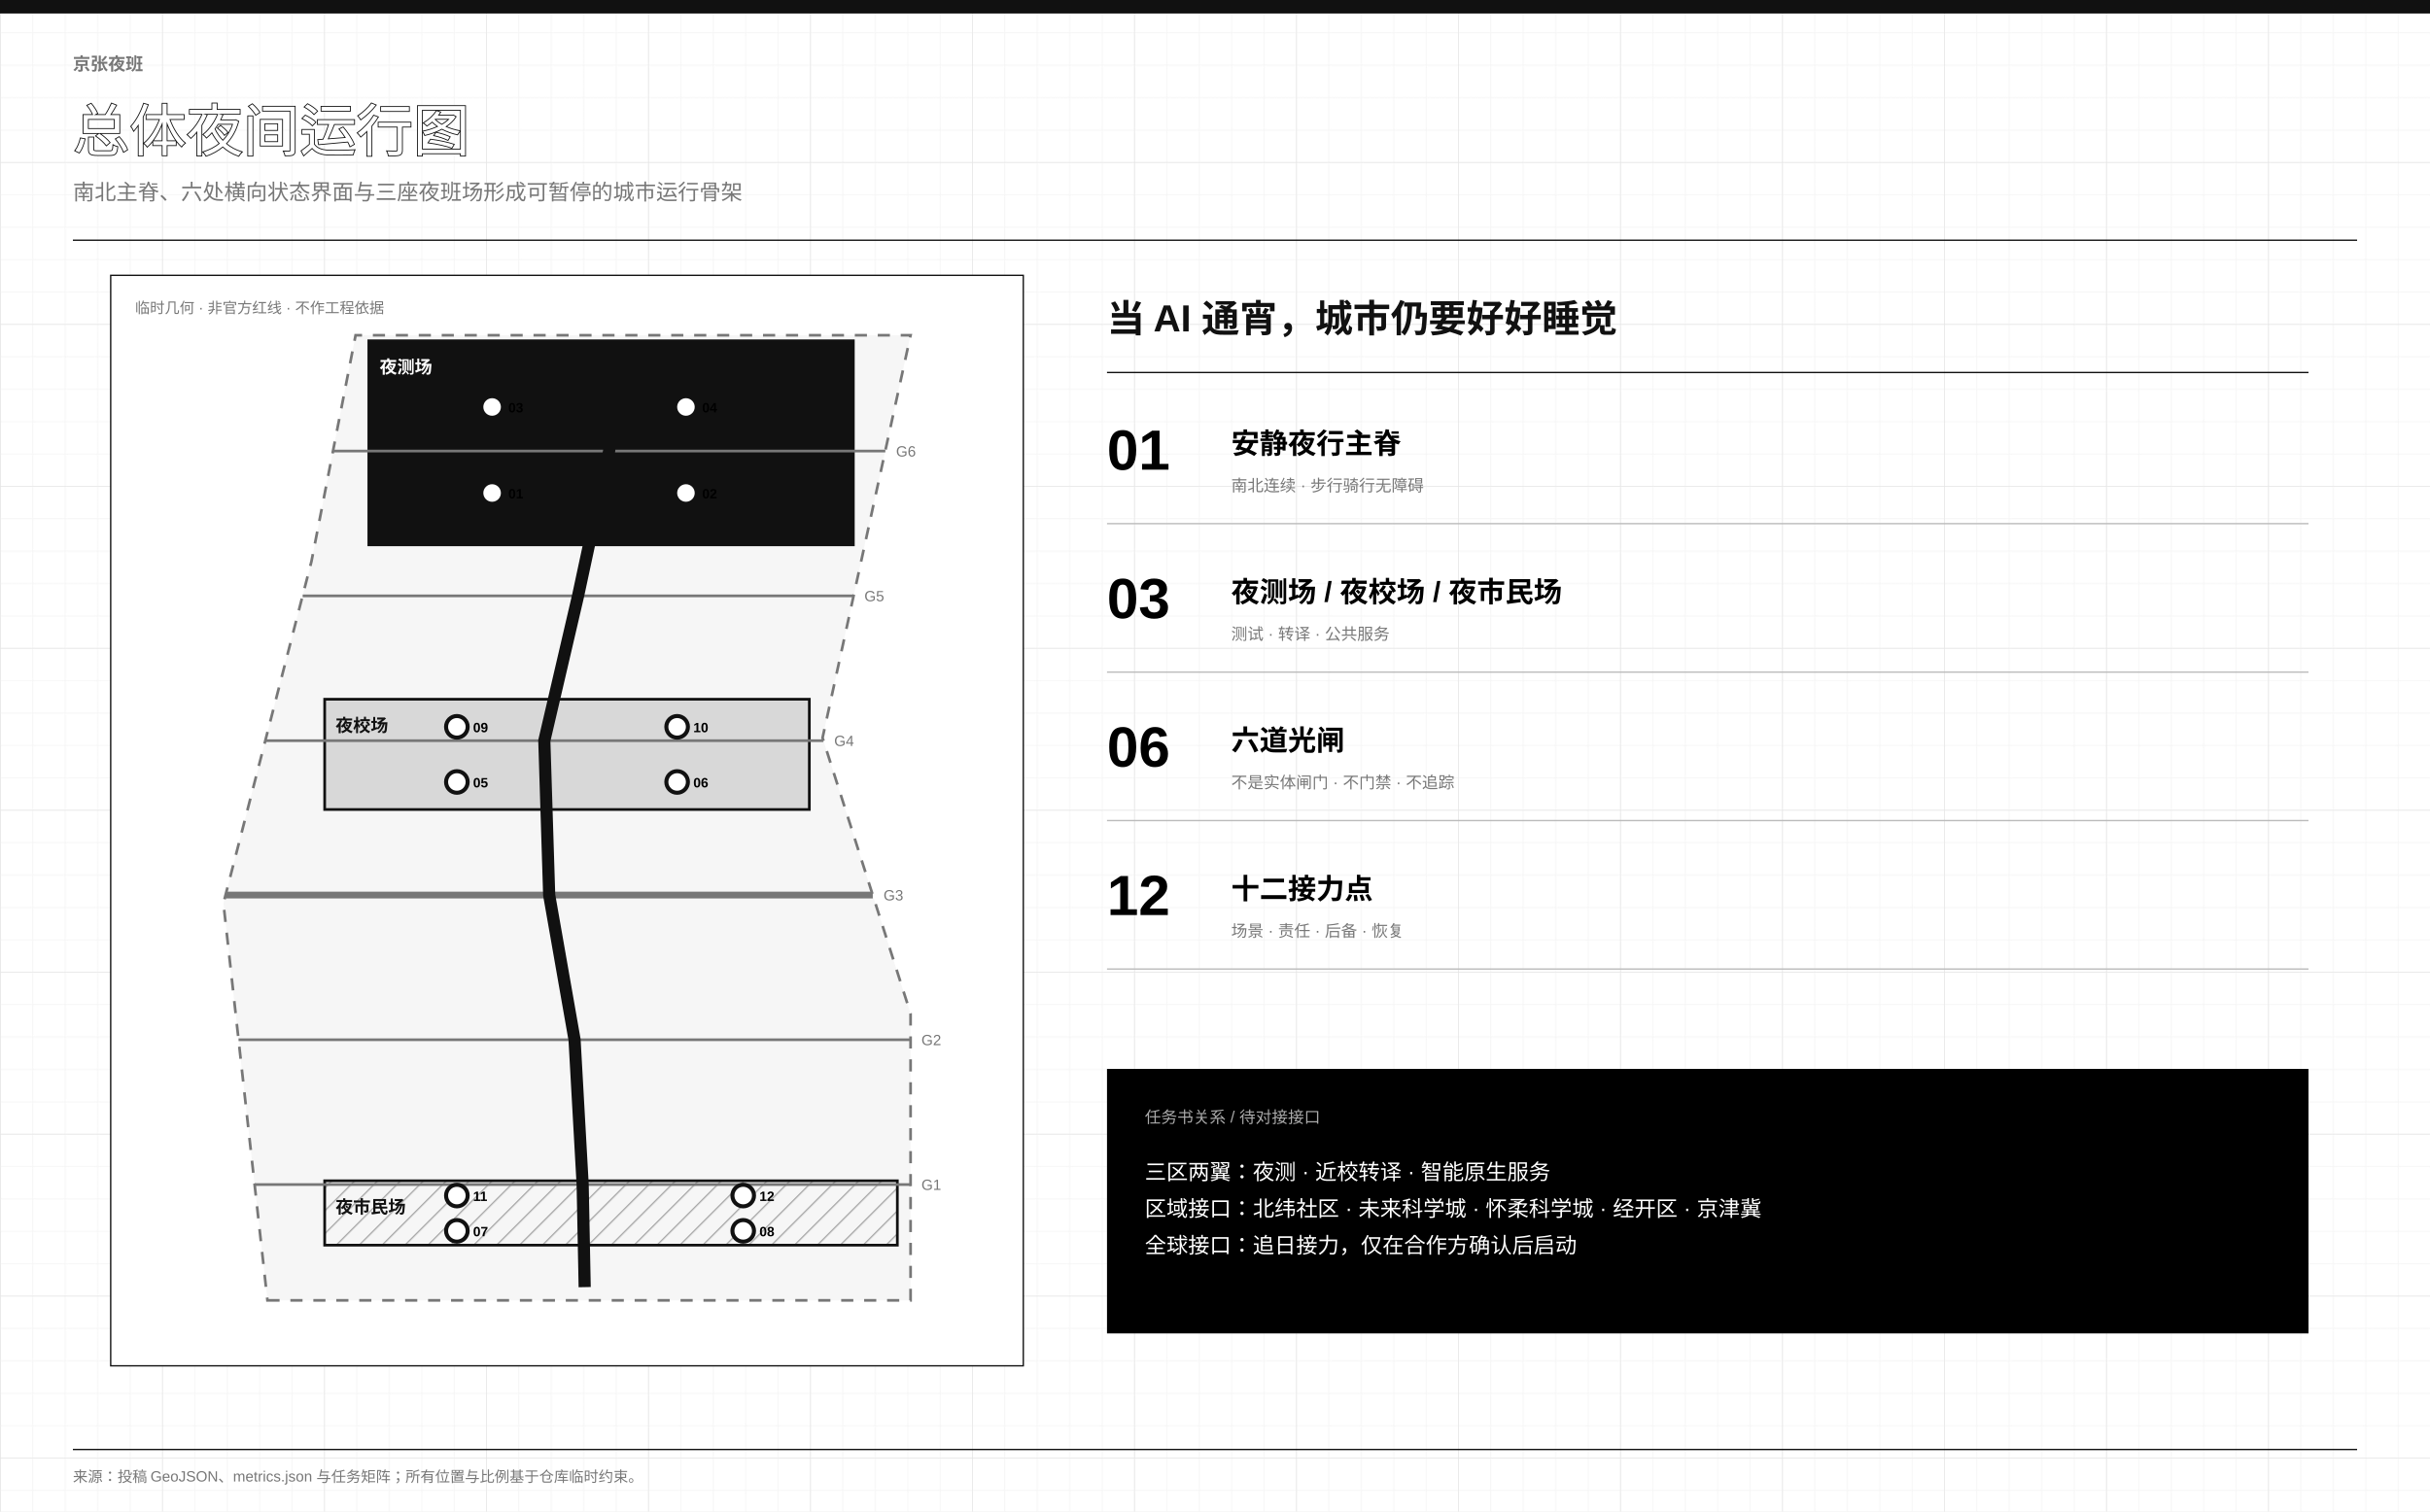
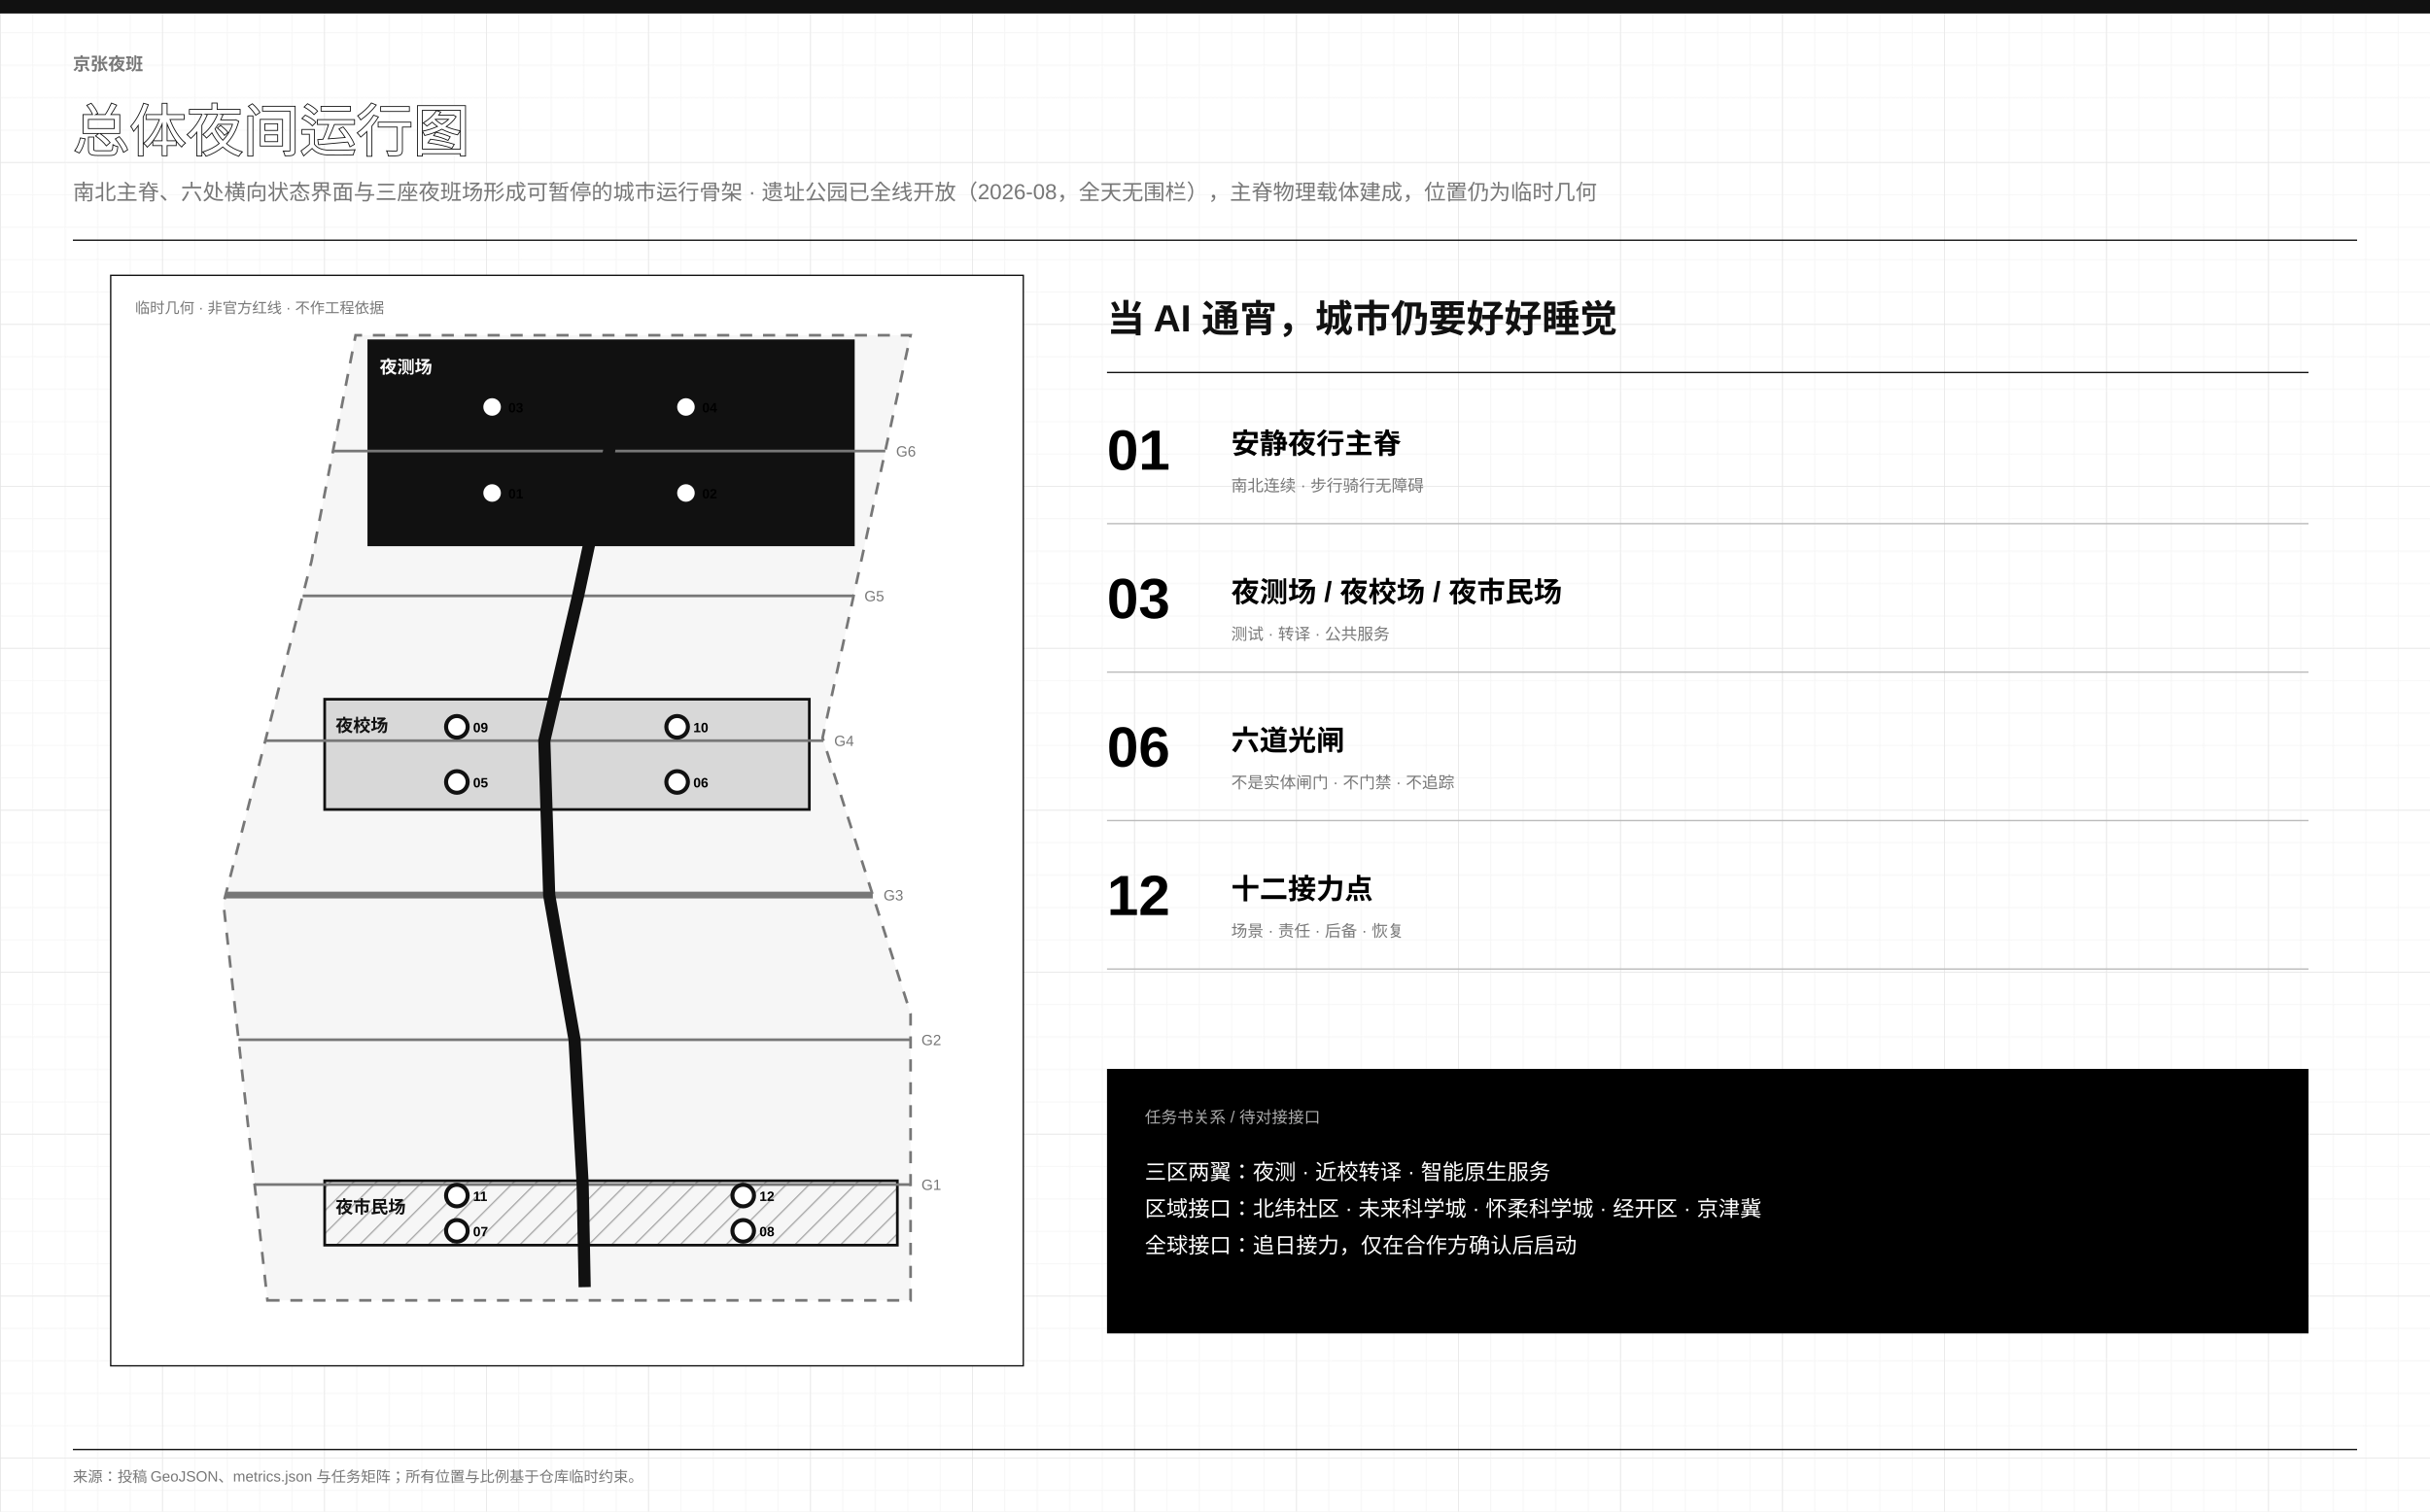
<svg xmlns="http://www.w3.org/2000/svg" width="1800" height="1120" viewBox="0 0 1800 1120">
  <defs>
    <pattern id="minorGrid" width="24" height="24" patternUnits="userSpaceOnUse">
      <path d="M24 0H0V24" fill="none" stroke="#eeeeee" stroke-width="1" />
    </pattern>
    <pattern id="majorGrid" width="120" height="120" patternUnits="userSpaceOnUse">
      <rect width="120" height="120" fill="url(#minorGrid)" />
      <path d="M120 0H0V120" fill="none" stroke="#d9d9d9" stroke-width="1" />
    </pattern>
    <pattern id="hatch" width="12" height="12" patternUnits="userSpaceOnUse" patternTransform="rotate(45)">
      <line x1="0" y1="0" x2="0" y2="12" stroke="#aaa" stroke-width="2" />
    </pattern>
    <style>text{font-family:Arial,"PingFang SC","Microsoft YaHei","Noto Sans SC",sans-serif;letter-spacing:0}.mono{font-family:ui-monospace,SFMono-Regular,Menlo,monospace}.outlined{fill:#fff;stroke:#111;stroke-width:1.25;paint-order:stroke fill}.fine{stroke:#111;stroke-width:1;fill:none}.soft{stroke:#777;stroke-width:1;fill:none}.dash{stroke-dasharray:8 7}.label{font-size:13px;font-weight:700}.small{font-size:12px;fill:#777}</style>
  </defs>
  <rect width="1800" height="1120" fill="#fff" />
  <rect x="0" y="0" width="1800" height="1120" fill="url(#majorGrid)" opacity="0.68" />
  <rect x="0" y="0" width="1800" height="10" fill="#111" />
  <text x="54" y="52" font-size="13" fill="#777" font-weight="700" text-anchor="start" class="">
    <tspan x="54" dy="0">京张夜班</tspan>
  </text>
  <text x="54" y="112" font-size="42" fill="#111" font-weight="500" text-anchor="start" class="outlined">
    <tspan x="54" dy="0">总体夜间运行图</tspan>
  </text>
  <text x="54" y="148" font-size="16" fill="#777" font-weight="400" text-anchor="start" class="">
-     <tspan x="54" dy="0">南北主脊、六处横向状态界面与三座夜班场形成可暂停的城市运行骨架</tspan>
+     <tspan x="54" dy="0">南北主脊、六处横向状态界面与三座夜班场形成可暂停的城市运行骨架 · 遗址公园已全线开放（2026-08，全天无围栏），主脊物理载体建成，位置仍为临时几何</tspan>
  </text>
  <line x1="54" y1="178" x2="1746" y2="178" stroke="#111" stroke-width="1" />
  <rect x="82" y="204" width="676" height="808" fill="#fff" stroke="#111" />
  <path d="M198.1 963.5 L308.0 963.5 L409.8 963.5 L542.2 963.5 L674.5 963.5 L674.5 751.0 L609.3 546.7 L674.5 248.4 L542.2 248.4 L409.8 248.4 L308.0 248.4 L263.4 248.4 L230.7 416.0 L165.5 669.3 L198.1 963.5 Z" fill="#f6f6f6" stroke="#777" stroke-width="2" stroke-dasharray="9 8" />
  <path d="M273.2 403.7 L632.1 403.7 L632.1 252.5 L273.2 252.5 L273.2 403.7 Z" fill="#111" stroke="#111" stroke-width="2" />
  <path d="M240.5 599.8 L599.5 599.8 L599.5 518.1 L240.5 518.1 L240.5 599.8 Z" fill="#d8d8d8" stroke="#111" stroke-width="2" />
  <path d="M240.5 922.6 L664.7 922.6 L664.7 874.9 L240.5 874.9 L240.5 922.6 Z" fill="url(#hatch)" stroke="#111" stroke-width="2" />
  <path d="M188.6 877.7 L674.5 877.7" fill="none" stroke="#777" stroke-width="2" />
  <text x="682.526" y="881.677" font-size="11" fill="#777">G1</text>
  <path d="M176.7 770.4 L674.5 770.4" fill="none" stroke="#777" stroke-width="2" />
  <text x="682.526" y="774.419" font-size="11" fill="#777">G2</text>
  <path d="M167.1 663.2 L646.5 663.2" fill="none" stroke="#777" stroke-width="5" />
  <text x="654.463" y="667.161" font-size="11" fill="#777">G3</text>
  <path d="M196.5 548.8 L609.9 548.8" fill="none" stroke="#777" stroke-width="2" />
  <text x="617.916" y="552.753" font-size="11" fill="#777">G4</text>
  <path d="M224.2 441.5 L632.3 441.5" fill="none" stroke="#777" stroke-width="2" />
  <text x="640.284" y="445.495" font-size="11" fill="#777">G5</text>
  <path d="M246.7 334.2 L655.8 334.2" fill="none" stroke="#777" stroke-width="2" />
  <text x="663.752" y="338.237" font-size="11" fill="#777">G6</text>
  <path d="M433.1 953.7 L431.6 877.7 L425.6 770.4 L406.8 663.2 L403.2 548.8 L428.2 441.5 L451.2 334.2 L459.2 258.2" fill="none" stroke="#111" stroke-width="9" />
  <circle cx="364.526" cy="365.29" r="8" fill="#fff" stroke="#111" stroke-width="3" />
  <text x="376.526" y="369.29" font-size="10" font-weight="700">01</text>
  <circle cx="508.105" cy="365.29" r="8" fill="#fff" stroke="#111" stroke-width="3" />
  <text x="520.105" y="369.29" font-size="10" font-weight="700">02</text>
  <circle cx="364.526" cy="301.548" r="8" fill="#fff" stroke="#111" stroke-width="3" />
  <text x="376.526" y="305.548" font-size="10" font-weight="700">03</text>
  <circle cx="508.105" cy="301.548" r="8" fill="#fff" stroke="#111" stroke-width="3" />
  <text x="520.105" y="305.548" font-size="10" font-weight="700">04</text>
  <circle cx="338.421" cy="579.398" r="8" fill="#fff" stroke="#111" stroke-width="3" />
  <text x="350.421" y="583.398" font-size="10" font-weight="700">05</text>
  <circle cx="501.579" cy="579.398" r="8" fill="#fff" stroke="#111" stroke-width="3" />
  <text x="513.579" y="583.398" font-size="10" font-weight="700">06</text>
  <circle cx="338.421" cy="912" r="8" fill="#fff" stroke="#111" stroke-width="3" />
  <text x="350.421" y="916" font-size="10" font-weight="700">07</text>
  <circle cx="550.526" cy="912" r="8" fill="#fff" stroke="#111" stroke-width="3" />
  <text x="562.526" y="916" font-size="10" font-weight="700">08</text>
  <circle cx="338.421" cy="538.538" r="8" fill="#fff" stroke="#111" stroke-width="3" />
  <text x="350.421" y="542.538" font-size="10" font-weight="700">09</text>
  <circle cx="501.579" cy="538.538" r="8" fill="#fff" stroke="#111" stroke-width="3" />
  <text x="513.579" y="542.538" font-size="10" font-weight="700">10</text>
  <circle cx="338.421" cy="885.849" r="8" fill="#fff" stroke="#111" stroke-width="3" />
  <text x="350.421" y="889.849" font-size="10" font-weight="700">11</text>
  <circle cx="550.526" cy="885.849" r="8" fill="#fff" stroke="#111" stroke-width="3" />
  <text x="562.526" y="889.849" font-size="10" font-weight="700">12</text>
  <text x="281.158" y="276.516" font-size="13" font-weight="700" fill="#fff">夜测场</text>
  <text x="248.526" y="542.108" font-size="13" font-weight="700" fill="#111">夜校场</text>
  <text x="248.526" y="898.899" font-size="13" font-weight="700" fill="#111">夜市民场</text>
  <text x="100" y="232" font-size="11" fill="#777">临时几何 · 非官方红线 · 不作工程依据</text>
  <g transform="translate(820 218)">
    <text x="0" y="28" font-size="28" fill="#111" font-weight="700" text-anchor="start" class="">
      <tspan x="0" dy="0">当 AI 通宵，城市仍要好好睡觉</tspan>
    </text>
    <line x1="0" y1="58" x2="890" y2="58" stroke="#111" />
    <g transform="translate(0 92)">
      <text x="0" y="38" font-size="42" font-weight="700">01</text>
      <text x="92" y="26" font-size="21" font-weight="700">安静夜行主脊</text>
      <text x="92" y="54" font-size="12" fill="#777">南北连续 · 步行骑行无障碍</text>
      <line x1="0" y1="78" x2="890" y2="78" stroke="#bbb" />
    </g>
    <g transform="translate(0 202)">
      <text x="0" y="38" font-size="42" font-weight="700">03</text>
      <text x="92" y="26" font-size="21" font-weight="700">夜测场 / 夜校场 / 夜市民场</text>
      <text x="92" y="54" font-size="12" fill="#777">测试 · 转译 · 公共服务</text>
      <line x1="0" y1="78" x2="890" y2="78" stroke="#bbb" />
    </g>
    <g transform="translate(0 312)">
      <text x="0" y="38" font-size="42" font-weight="700">06</text>
      <text x="92" y="26" font-size="21" font-weight="700">六道光闸</text>
      <text x="92" y="54" font-size="12" fill="#777">不是实体闸门 · 不门禁 · 不追踪</text>
      <line x1="0" y1="78" x2="890" y2="78" stroke="#bbb" />
    </g>
    <g transform="translate(0 422)">
      <text x="0" y="38" font-size="42" font-weight="700">12</text>
      <text x="92" y="26" font-size="21" font-weight="700">十二接力点</text>
      <text x="92" y="54" font-size="12" fill="#777">场景 · 责任 · 后备 · 恢复</text>
      <line x1="0" y1="78" x2="890" y2="78" stroke="#bbb" />
    </g>
    <g transform="translate(0 574)">
      <rect width="890" height="196" fill="#000" />
      <text x="28" y="40" font-size="12" fill="#aaa">任务书关系 / 待对接接口</text>
      <text x="28" y="82" font-size="16" fill="#fff" font-weight="400" text-anchor="start" class="">
        <tspan x="28" dy="0">三区两翼：夜测 · 近校转译 · 智能原生服务</tspan>
        <tspan x="28" dy="27.2">区域接口：北纬社区 · 未来科学城 · 怀柔科学城 · 经开区 · 京津冀</tspan>
        <tspan x="28" dy="27.2">全球接口：追日接力，仅在合作方确认后启动</tspan>
      </text>
    </g>
  </g>
  <line x1="54" y1="1074" x2="1746" y2="1074" stroke="#111" stroke-width="1" />
  <text x="54" y="1098" font-size="11" fill="#777" font-weight="400" text-anchor="start" class="">
    <tspan x="54" dy="0">来源：投稿 GeoJSON、metrics.json 与任务矩阵；所有位置与比例基于仓库临时约束。</tspan>
  </text>
</svg>
